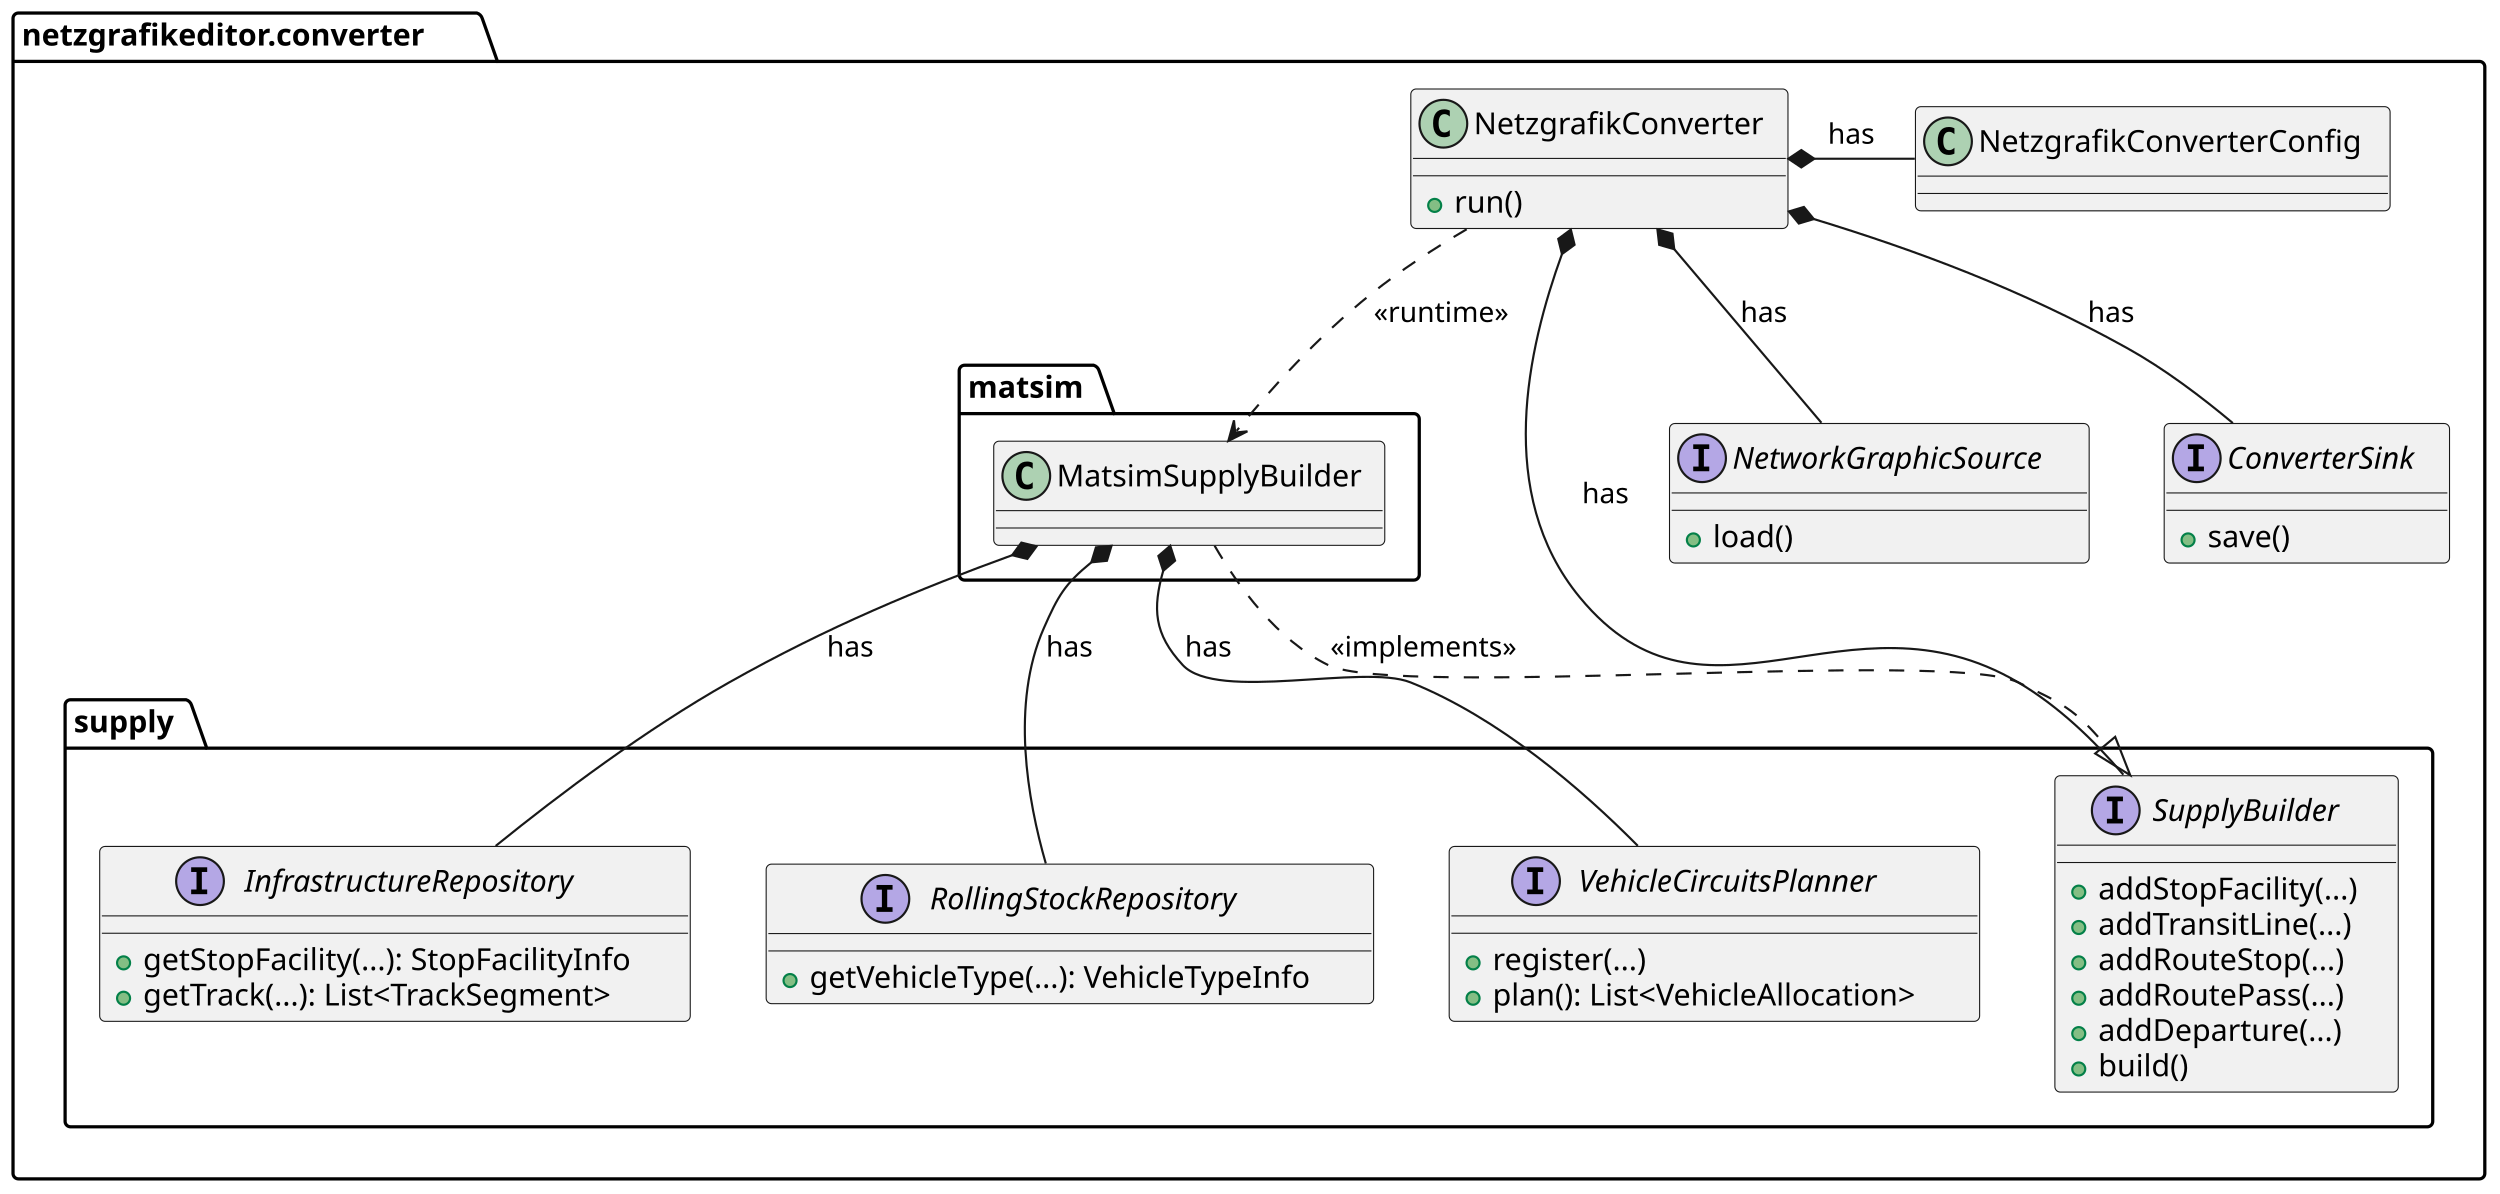
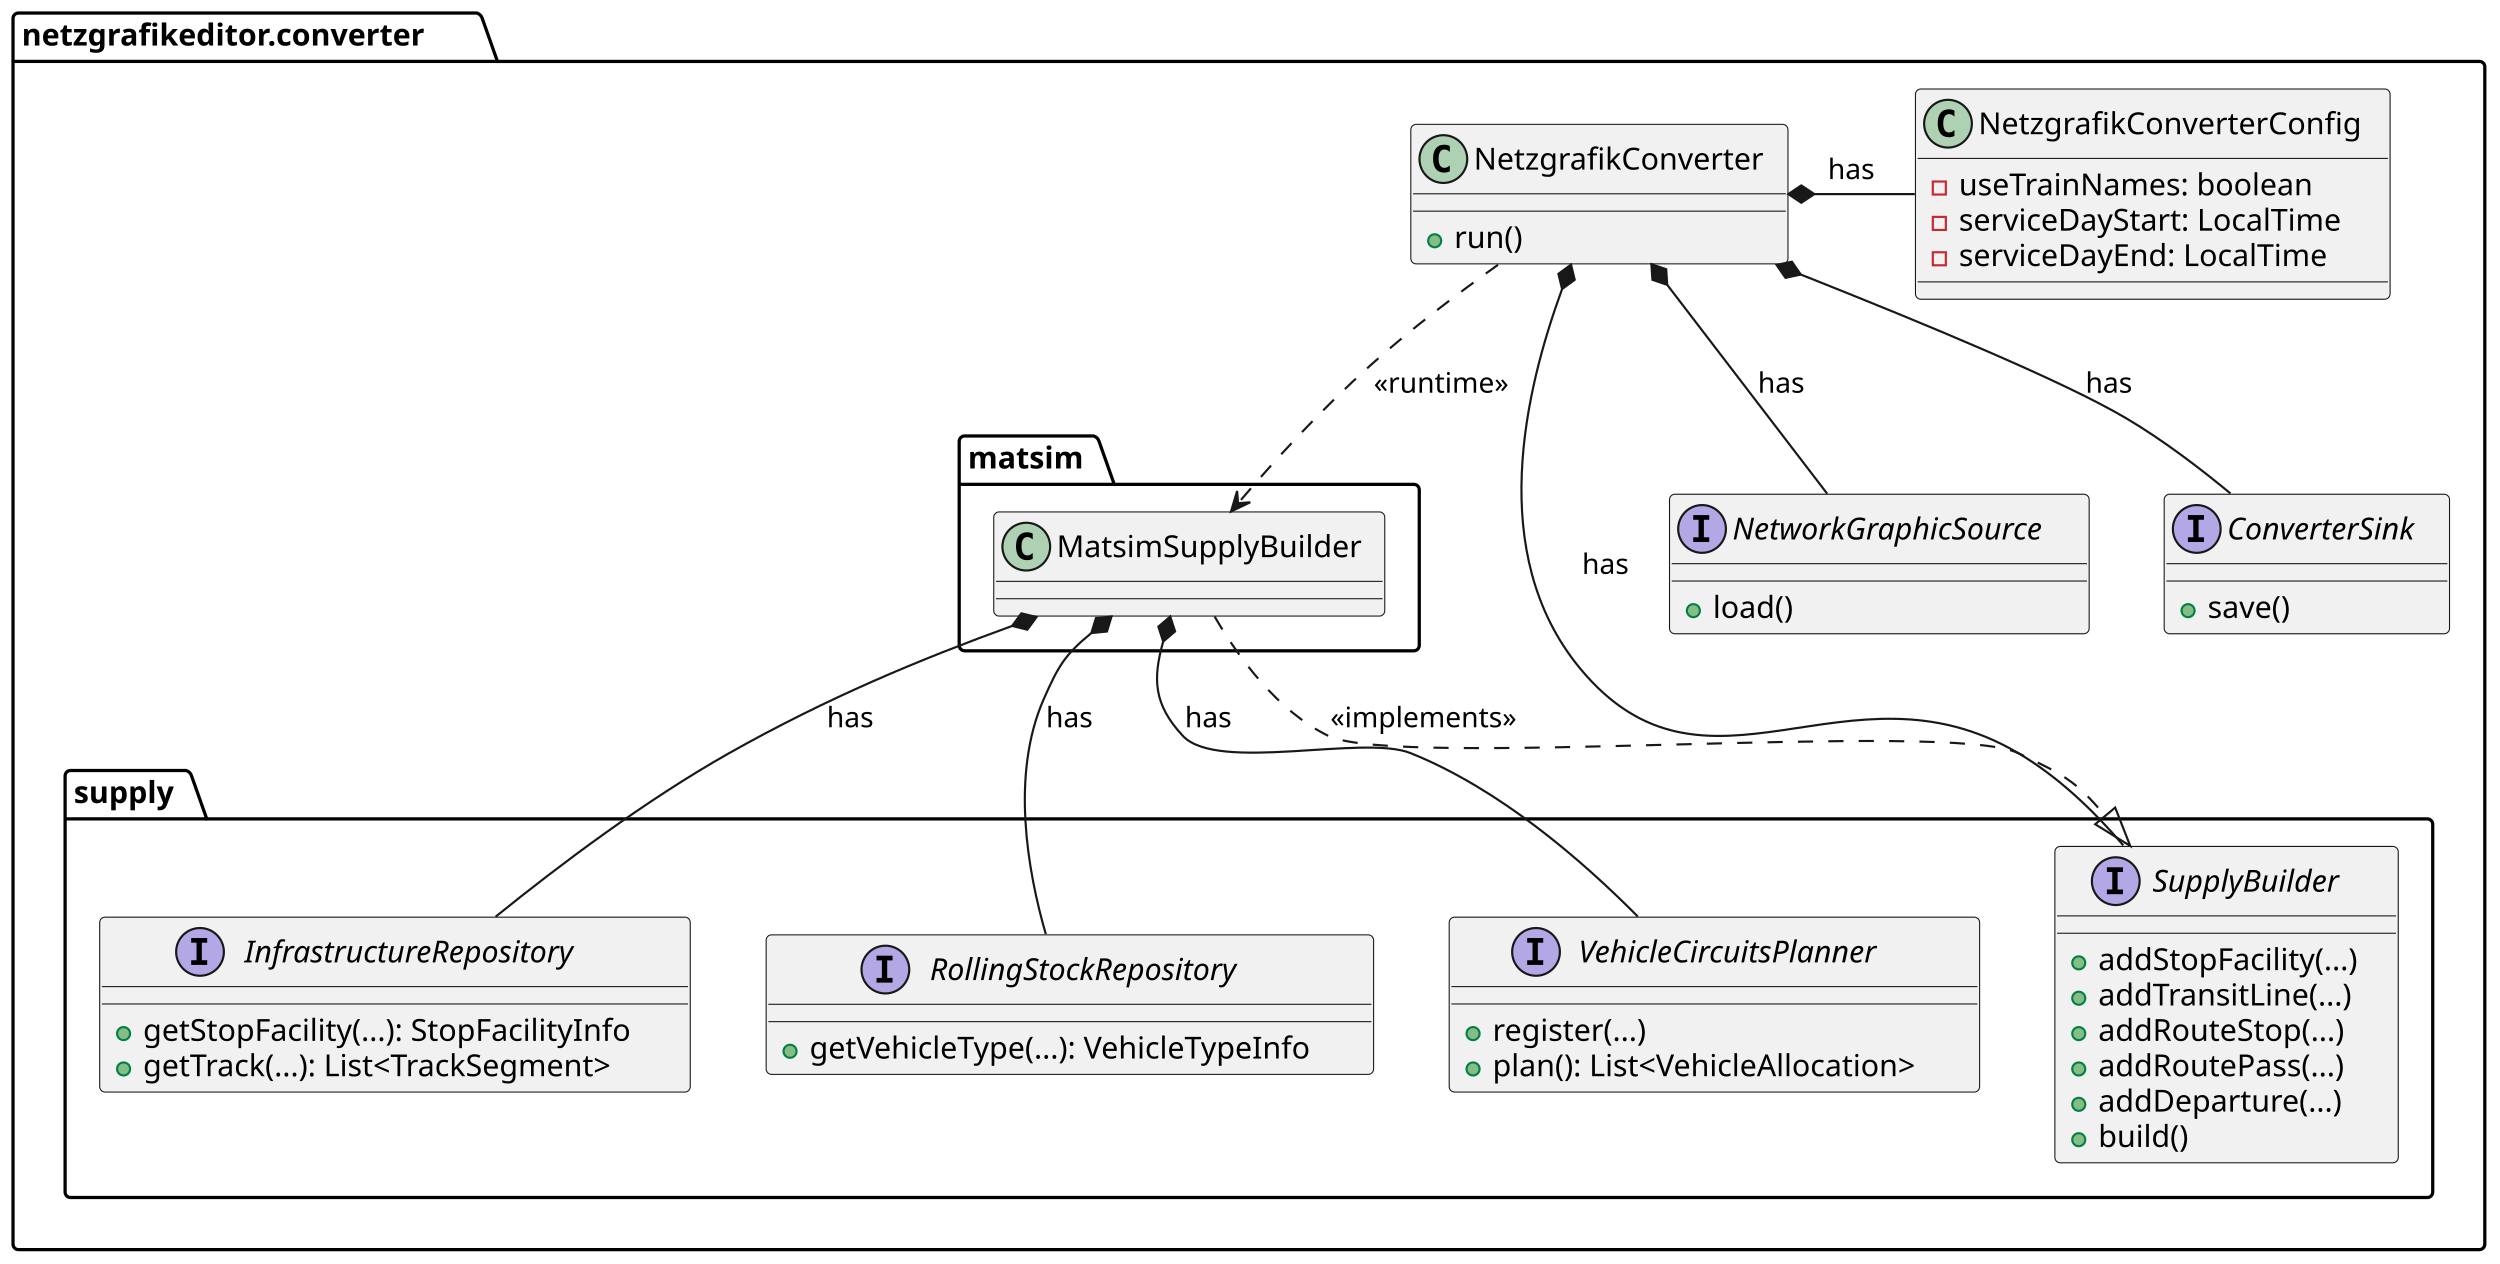
- <svg xmlns="http://www.w3.org/2000/svg" contentStyleType="text/css" height="550px" preserveAspectRatio="none" style="width:1152px;height:550px;background:#FFFFFF;" version="1.1" viewBox="0 0 1152 550" width="1152px" zoomAndPan="magnify">
+ <svg xmlns="http://www.w3.org/2000/svg" contentStyleType="text/css" height="582px" preserveAspectRatio="none" style="width:1152px;height:582px;background:#FFFFFF;" version="1.1" viewBox="0 0 1152 582" width="1152px" zoomAndPan="magnify">
  <defs />
  <g>
    <g id="cluster_netzgrafikeditor.converter">
-       <path d="M8.5,6 L219.726,6 A3.75,3.75 0 0 1 222.226,8.5 L229.226,28.297 L1142.5,28.297 A2.5,2.5 0 0 1 1145,30.797 L1145,540.73 A2.5,2.5 0 0 1 1142.5,543.23 L8.5,543.23 A2.5,2.5 0 0 1 6,540.73 L6,8.5 A2.5,2.5 0 0 1 8.5,6 " fill="none" style="stroke:#000000;stroke-width:1.5;" />
+       <path d="M8.5,6 L219.726,6 A3.75,3.75 0 0 1 222.226,8.5 L229.226,28.297 L1142.5,28.297 A2.5,2.5 0 0 1 1145,30.797 L1145,573.32 A2.5,2.5 0 0 1 1142.5,575.82 L8.5,575.82 A2.5,2.5 0 0 1 6,573.32 L6,8.5 A2.5,2.5 0 0 1 8.5,6 " fill="none" style="stroke:#000000;stroke-width:1.5;" />
      <line style="stroke:#000000;stroke-width:1.5;" x1="6" x2="229.226" y1="28.297" y2="28.297" />
-       <text fill="#000000" font-family="sans-serif" font-size="14" font-weight="bold" lengthAdjust="spacing" textLength="210.226" x="10" y="20.995">netzgrafikeditor.converter
-             </text>
+       <text fill="#000000" font-family="sans-serif" font-size="14" font-weight="bold" lengthAdjust="spacing" textLength="210.226" x="10" y="20.995">netzgrafikeditor.converter</text>
    </g>
    <g id="cluster_supply">
-       <path d="M32.5,322.45 L85.768,322.45 A3.75,3.75 0 0 1 88.268,324.95 L95.268,344.747 L1118.5,344.747 A2.5,2.5 0 0 1 1121,347.247 L1121,516.73 A2.5,2.5 0 0 1 1118.5,519.23 L32.5,519.23 A2.5,2.5 0 0 1 30,516.73 L30,324.95 A2.5,2.5 0 0 1 32.5,322.45 " fill="none" style="stroke:#000000;stroke-width:1.5;" />
-       <line style="stroke:#000000;stroke-width:1.5;" x1="30" x2="95.268" y1="344.747" y2="344.747" />
-       <text fill="#000000" font-family="sans-serif" font-size="14" font-weight="bold" lengthAdjust="spacing" textLength="52.268" x="34" y="337.445">supply
-             </text>
+       <path d="M32.5,355.04 L85.768,355.04 A3.75,3.75 0 0 1 88.268,357.54 L95.268,377.337 L1118.5,377.337 A2.5,2.5 0 0 1 1121,379.837 L1121,549.32 A2.5,2.5 0 0 1 1118.5,551.82 L32.5,551.82 A2.5,2.5 0 0 1 30,549.32 L30,357.54 A2.5,2.5 0 0 1 32.5,355.04 " fill="none" style="stroke:#000000;stroke-width:1.5;" />
+       <line style="stroke:#000000;stroke-width:1.5;" x1="30" x2="95.268" y1="377.337" y2="377.337" />
+       <text fill="#000000" font-family="sans-serif" font-size="14" font-weight="bold" lengthAdjust="spacing" textLength="52.268" x="34" y="370.035">supply</text>
    </g>
    <g id="cluster_matsim">
-       <path d="M444.5,168.3 L503.947,168.3 A3.75,3.75 0 0 1 506.447,170.8 L513.447,190.597 L651.5,190.597 A2.5,2.5 0 0 1 654,193.097 L654,264.8 A2.5,2.5 0 0 1 651.5,267.3 L444.5,267.3 A2.5,2.5 0 0 1 442,264.8 L442,170.8 A2.5,2.5 0 0 1 444.5,168.3 " fill="none" style="stroke:#000000;stroke-width:1.5;" />
-       <line style="stroke:#000000;stroke-width:1.5;" x1="442" x2="513.447" y1="190.597" y2="190.597" />
-       <text fill="#000000" font-family="sans-serif" font-size="14" font-weight="bold" lengthAdjust="spacing" textLength="58.447" x="446" y="183.295">matsim
-             </text>
+       <path d="M444.5,200.89 L503.947,200.89 A3.75,3.75 0 0 1 506.447,203.39 L513.447,223.187 L651.5,223.187 A2.5,2.5 0 0 1 654,225.687 L654,297.39 A2.5,2.5 0 0 1 651.5,299.89 L444.5,299.89 A2.5,2.5 0 0 1 442,297.39 L442,203.39 A2.5,2.5 0 0 1 444.5,200.89 " fill="none" style="stroke:#000000;stroke-width:1.5;" />
+       <line style="stroke:#000000;stroke-width:1.5;" x1="442" x2="513.447" y1="223.187" y2="223.187" />
+       <text fill="#000000" font-family="sans-serif" font-size="14" font-weight="bold" lengthAdjust="spacing" textLength="58.447" x="446" y="215.885">matsim</text>
    </g>
    <g id="elem_NetzgrafikConverter">
-       <rect codeLine="5" fill="#F1F1F1" height="64.297" id="NetzgrafikConverter" rx="2.5" ry="2.5" style="stroke:#181818;stroke-width:0.5;" width="173.798" x="650.1" y="41" />
-       <ellipse cx="665.1" cy="57" fill="#ADD1B2" rx="11" ry="11" style="stroke:#181818;stroke-width:1.0;" />
-       <path d="M668.069,62.641 Q667.491,62.938 666.85,63.078 Q666.209,63.234 665.506,63.234 Q663.006,63.234 661.678,61.594 Q660.366,59.938 660.366,56.812 Q660.366,53.688 661.678,52.031 Q663.006,50.375 665.506,50.375 Q666.209,50.375 666.85,50.531 Q667.506,50.688 668.069,50.984 L668.069,53.703 Q667.444,53.125 666.85,52.859 Q666.256,52.578 665.631,52.578 Q664.288,52.578 663.6,53.656 Q662.913,54.719 662.913,56.812 Q662.913,58.906 663.6,59.984 Q664.288,61.047 665.631,61.047 Q666.256,61.047 666.85,60.781 Q667.444,60.5 668.069,59.922 L668.069,62.641 Z " fill="#000000" />
-       <text fill="#000000" font-family="sans-serif" font-size="14" lengthAdjust="spacing" textLength="141.798" x="679.1" y="61.847">NetzgrafikConverter
-             </text>
-       <line style="stroke:#181818;stroke-width:0.5;" x1="651.1" x2="822.898" y1="73" y2="73" />
-       <line style="stroke:#181818;stroke-width:0.5;" x1="651.1" x2="822.898" y1="81" y2="81" />
-       <ellipse cx="661.1" cy="94.648" fill="#84BE84" rx="3" ry="3" style="stroke:#038048;stroke-width:1.0;" />
-       <text fill="#000000" font-family="sans-serif" font-size="14" lengthAdjust="spacing" textLength="34.426" x="670.1" y="97.995">run()
-             </text>
+       <rect codeLine="5" fill="#F1F1F1" height="64.297" id="NetzgrafikConverter" rx="2.5" ry="2.5" style="stroke:#181818;stroke-width:0.5;" width="173.798" x="650.1" y="57.3" />
+       <ellipse cx="665.1" cy="73.3" fill="#ADD1B2" rx="11" ry="11" style="stroke:#181818;stroke-width:1.0;" />
+       <path d="M668.069,78.941 Q667.491,79.237 666.85,79.378 Q666.209,79.534 665.506,79.534 Q663.006,79.534 661.678,77.894 Q660.366,76.237 660.366,73.112 Q660.366,69.987 661.678,68.331 Q663.006,66.675 665.506,66.675 Q666.209,66.675 666.85,66.831 Q667.506,66.987 668.069,67.284 L668.069,70.003 Q667.444,69.425 666.85,69.159 Q666.256,68.878 665.631,68.878 Q664.288,68.878 663.6,69.956 Q662.913,71.019 662.913,73.112 Q662.913,75.206 663.6,76.284 Q664.288,77.347 665.631,77.347 Q666.256,77.347 666.85,77.081 Q667.444,76.8 668.069,76.222 L668.069,78.941 Z " fill="#000000" />
+       <text fill="#000000" font-family="sans-serif" font-size="14" lengthAdjust="spacing" textLength="141.798" x="679.1" y="78.147">NetzgrafikConverter</text>
+       <line style="stroke:#181818;stroke-width:0.5;" x1="651.1" x2="822.898" y1="89.3" y2="89.3" />
+       <line style="stroke:#181818;stroke-width:0.5;" x1="651.1" x2="822.898" y1="97.3" y2="97.3" />
+       <ellipse cx="661.1" cy="110.948" fill="#84BE84" rx="3" ry="3" style="stroke:#038048;stroke-width:1.0;" />
+       <text fill="#000000" font-family="sans-serif" font-size="14" lengthAdjust="spacing" textLength="34.426" x="670.1" y="114.295">run()</text>
    </g>
    <g id="elem_NetzgrafikConverterConfig">
-       <rect codeLine="9" fill="#F1F1F1" height="48" id="NetzgrafikConverterConfig" rx="2.5" ry="2.5" style="stroke:#181818;stroke-width:0.5;" width="218.717" x="882.64" y="49.15" />
-       <ellipse cx="897.64" cy="65.15" fill="#ADD1B2" rx="11" ry="11" style="stroke:#181818;stroke-width:1.0;" />
-       <path d="M900.609,70.791 Q900.031,71.088 899.39,71.228 Q898.749,71.384 898.046,71.384 Q895.546,71.384 894.218,69.744 Q892.906,68.088 892.906,64.963 Q892.906,61.837 894.218,60.181 Q895.546,58.525 898.046,58.525 Q898.749,58.525 899.39,58.681 Q900.046,58.837 900.609,59.134 L900.609,61.853 Q899.984,61.275 899.39,61.009 Q898.796,60.728 898.171,60.728 Q896.827,60.728 896.14,61.806 Q895.452,62.869 895.452,64.963 Q895.452,67.056 896.14,68.134 Q896.827,69.197 898.171,69.197 Q898.796,69.197 899.39,68.931 Q899.984,68.65 900.609,68.072 L900.609,70.791 Z " fill="#000000" />
-       <text fill="#000000" font-family="sans-serif" font-size="14" lengthAdjust="spacing" textLength="186.717" x="911.64" y="69.997">NetzgrafikConverterConfig
-             </text>
-       <line style="stroke:#181818;stroke-width:0.5;" x1="883.64" x2="1100.357" y1="81.15" y2="81.15" />
-       <line style="stroke:#181818;stroke-width:0.5;" x1="883.64" x2="1100.357" y1="89.15" y2="89.15" />
+       <rect codeLine="9" fill="#F1F1F1" height="96.891" id="NetzgrafikConverterConfig" rx="2.5" ry="2.5" style="stroke:#181818;stroke-width:0.5;" width="218.717" x="882.64" y="41" />
+       <ellipse cx="897.64" cy="57" fill="#ADD1B2" rx="11" ry="11" style="stroke:#181818;stroke-width:1.0;" />
+       <path d="M900.609,62.641 Q900.031,62.938 899.39,63.078 Q898.749,63.234 898.046,63.234 Q895.546,63.234 894.218,61.594 Q892.906,59.938 892.906,56.812 Q892.906,53.688 894.218,52.031 Q895.546,50.375 898.046,50.375 Q898.749,50.375 899.39,50.531 Q900.046,50.688 900.609,50.984 L900.609,53.703 Q899.984,53.125 899.39,52.859 Q898.796,52.578 898.171,52.578 Q896.827,52.578 896.14,53.656 Q895.452,54.719 895.452,56.812 Q895.452,58.906 896.14,59.984 Q896.827,61.047 898.171,61.047 Q898.796,61.047 899.39,60.781 Q899.984,60.5 900.609,59.922 L900.609,62.641 Z " fill="#000000" />
+       <text fill="#000000" font-family="sans-serif" font-size="14" lengthAdjust="spacing" textLength="186.717" x="911.64" y="61.847">NetzgrafikConverterConfig</text>
+       <line style="stroke:#181818;stroke-width:0.5;" x1="883.64" x2="1100.357" y1="73" y2="73" />
+       <rect fill="none" height="6" style="stroke:#C82930;stroke-width:1.0;" width="6" x="890.64" y="83.648" />
+       <text fill="#000000" font-family="sans-serif" font-size="14" lengthAdjust="spacing" textLength="174.166" x="902.64" y="89.995">useTrainNames: boolean</text>
+       <rect fill="none" height="6" style="stroke:#C82930;stroke-width:1.0;" width="6" x="890.64" y="99.945" />
+       <text fill="#000000" font-family="sans-serif" font-size="14" lengthAdjust="spacing" textLength="192.384" x="902.64" y="106.292">serviceDayStart: LocalTime</text>
+       <rect fill="none" height="6" style="stroke:#C82930;stroke-width:1.0;" width="6" x="890.64" y="116.242" />
+       <text fill="#000000" font-family="sans-serif" font-size="14" lengthAdjust="spacing" textLength="184.789" x="902.64" y="122.589">serviceDayEnd: LocalTime</text>
+       <line style="stroke:#181818;stroke-width:0.5;" x1="883.64" x2="1100.357" y1="129.891" y2="129.891" />
    </g>
    <g id="elem_NetworkGraphicSource">
-       <rect codeLine="12" fill="#F1F1F1" height="64.297" id="NetworkGraphicSource" rx="2.5" ry="2.5" style="stroke:#181818;stroke-width:0.5;" width="193.376" x="769.31" y="195.15" />
-       <ellipse cx="784.31" cy="211.15" fill="#B4A7E5" rx="11" ry="11" style="stroke:#181818;stroke-width:1.0;" />
-       <path d="M780.232,206.916 L780.232,204.759 L787.622,204.759 L787.622,206.916 L785.154,206.916 L785.154,214.994 L787.622,214.994 L787.622,217.15 L780.232,217.15 L780.232,214.994 L782.701,214.994 L782.701,206.916 L780.232,206.916 Z " fill="#000000" />
-       <text fill="#000000" font-family="sans-serif" font-size="14" font-style="italic" lengthAdjust="spacing" textLength="161.376" x="798.31" y="215.997">NetworkGraphicSource
-             </text>
-       <line style="stroke:#181818;stroke-width:0.5;" x1="770.31" x2="961.686" y1="227.15" y2="227.15" />
-       <line style="stroke:#181818;stroke-width:0.5;" x1="770.31" x2="961.686" y1="235.15" y2="235.15" />
-       <ellipse cx="780.31" cy="248.798" fill="#84BE84" rx="3" ry="3" style="stroke:#038048;stroke-width:1.0;" />
-       <text fill="#000000" font-family="sans-serif" font-size="14" lengthAdjust="spacing" textLength="40.845" x="789.31" y="252.145">load()
-             </text>
+       <rect codeLine="15" fill="#F1F1F1" height="64.297" id="NetworkGraphicSource" rx="2.5" ry="2.5" style="stroke:#181818;stroke-width:0.5;" width="193.376" x="769.31" y="227.74" />
+       <ellipse cx="784.31" cy="243.74" fill="#B4A7E5" rx="11" ry="11" style="stroke:#181818;stroke-width:1.0;" />
+       <path d="M780.232,239.506 L780.232,237.349 L787.622,237.349 L787.622,239.506 L785.154,239.506 L785.154,247.584 L787.622,247.584 L787.622,249.74 L780.232,249.74 L780.232,247.584 L782.701,247.584 L782.701,239.506 L780.232,239.506 Z " fill="#000000" />
+       <text fill="#000000" font-family="sans-serif" font-size="14" font-style="italic" lengthAdjust="spacing" textLength="161.376" x="798.31" y="248.587">NetworkGraphicSource</text>
+       <line style="stroke:#181818;stroke-width:0.5;" x1="770.31" x2="961.686" y1="259.74" y2="259.74" />
+       <line style="stroke:#181818;stroke-width:0.5;" x1="770.31" x2="961.686" y1="267.74" y2="267.74" />
+       <ellipse cx="780.31" cy="281.388" fill="#84BE84" rx="3" ry="3" style="stroke:#038048;stroke-width:1.0;" />
+       <text fill="#000000" font-family="sans-serif" font-size="14" lengthAdjust="spacing" textLength="40.845" x="789.31" y="284.735">load()</text>
    </g>
    <g id="elem_ConverterSink">
-       <rect codeLine="16" fill="#F1F1F1" height="64.297" id="ConverterSink" rx="2.5" ry="2.5" style="stroke:#181818;stroke-width:0.5;" width="131.483" x="997.26" y="195.15" />
-       <ellipse cx="1012.26" cy="211.15" fill="#B4A7E5" rx="11" ry="11" style="stroke:#181818;stroke-width:1.0;" />
-       <path d="M1008.182,206.916 L1008.182,204.759 L1015.572,204.759 L1015.572,206.916 L1013.104,206.916 L1013.104,214.994 L1015.572,214.994 L1015.572,217.15 L1008.182,217.15 L1008.182,214.994 L1010.651,214.994 L1010.651,206.916 L1008.182,206.916 Z " fill="#000000" />
-       <text fill="#000000" font-family="sans-serif" font-size="14" font-style="italic" lengthAdjust="spacing" textLength="99.483" x="1026.26" y="215.997">ConverterSink
-             </text>
-       <line style="stroke:#181818;stroke-width:0.5;" x1="998.26" x2="1127.743" y1="227.15" y2="227.15" />
-       <line style="stroke:#181818;stroke-width:0.5;" x1="998.26" x2="1127.743" y1="235.15" y2="235.15" />
-       <ellipse cx="1008.26" cy="248.798" fill="#84BE84" rx="3" ry="3" style="stroke:#038048;stroke-width:1.0;" />
-       <text fill="#000000" font-family="sans-serif" font-size="14" lengthAdjust="spacing" textLength="43.695" x="1017.26" y="252.145">save()
-             </text>
+       <rect codeLine="19" fill="#F1F1F1" height="64.297" id="ConverterSink" rx="2.5" ry="2.5" style="stroke:#181818;stroke-width:0.5;" width="131.483" x="997.26" y="227.74" />
+       <ellipse cx="1012.26" cy="243.74" fill="#B4A7E5" rx="11" ry="11" style="stroke:#181818;stroke-width:1.0;" />
+       <path d="M1008.182,239.506 L1008.182,237.349 L1015.572,237.349 L1015.572,239.506 L1013.104,239.506 L1013.104,247.584 L1015.572,247.584 L1015.572,249.74 L1008.182,249.74 L1008.182,247.584 L1010.651,247.584 L1010.651,239.506 L1008.182,239.506 Z " fill="#000000" />
+       <text fill="#000000" font-family="sans-serif" font-size="14" font-style="italic" lengthAdjust="spacing" textLength="99.483" x="1026.26" y="248.587">ConverterSink</text>
+       <line style="stroke:#181818;stroke-width:0.5;" x1="998.26" x2="1127.743" y1="259.74" y2="259.74" />
+       <line style="stroke:#181818;stroke-width:0.5;" x1="998.26" x2="1127.743" y1="267.74" y2="267.74" />
+       <ellipse cx="1008.26" cy="281.388" fill="#84BE84" rx="3" ry="3" style="stroke:#038048;stroke-width:1.0;" />
+       <text fill="#000000" font-family="sans-serif" font-size="14" lengthAdjust="spacing" textLength="43.695" x="1017.26" y="284.735">save()</text>
    </g>
    <g id="elem_SupplyBuilder">
-       <rect codeLine="21" fill="#F1F1F1" height="145.781" id="SupplyBuilder" rx="2.5" ry="2.5" style="stroke:#181818;stroke-width:0.5;" width="158.227" x="946.89" y="357.45" />
-       <ellipse cx="974.943" cy="373.45" fill="#B4A7E5" rx="11" ry="11" style="stroke:#181818;stroke-width:1.0;" />
-       <path d="M970.865,369.216 L970.865,367.059 L978.256,367.059 L978.256,369.216 L975.787,369.216 L975.787,377.294 L978.256,377.294 L978.256,379.45 L970.865,379.45 L970.865,377.294 L973.334,377.294 L973.334,369.216 L970.865,369.216 Z " fill="#000000" />
-       <text fill="#000000" font-family="sans-serif" font-size="14" font-style="italic" lengthAdjust="spacing" textLength="97.221" x="991.844" y="378.297">SupplyBuilder
-             </text>
-       <line style="stroke:#181818;stroke-width:0.5;" x1="947.89" x2="1104.118" y1="389.45" y2="389.45" />
-       <line style="stroke:#181818;stroke-width:0.5;" x1="947.89" x2="1104.118" y1="397.45" y2="397.45" />
-       <ellipse cx="957.89" cy="411.098" fill="#84BE84" rx="3" ry="3" style="stroke:#038048;stroke-width:1.0;" />
-       <text fill="#000000" font-family="sans-serif" font-size="14" lengthAdjust="spacing" textLength="132.227" x="966.89" y="414.445">addStopFacility(...)
-             </text>
-       <ellipse cx="957.89" cy="427.395" fill="#84BE84" rx="3" ry="3" style="stroke:#038048;stroke-width:1.0;" />
-       <text fill="#000000" font-family="sans-serif" font-size="14" lengthAdjust="spacing" textLength="128.235" x="966.89" y="430.742">addTransitLine(...)
-             </text>
-       <ellipse cx="957.89" cy="443.692" fill="#84BE84" rx="3" ry="3" style="stroke:#038048;stroke-width:1.0;" />
-       <text fill="#000000" font-family="sans-serif" font-size="14" lengthAdjust="spacing" textLength="123.724" x="966.89" y="447.039">addRouteStop(...)
-             </text>
-       <ellipse cx="957.89" cy="459.989" fill="#84BE84" rx="3" ry="3" style="stroke:#038048;stroke-width:1.0;" />
-       <text fill="#000000" font-family="sans-serif" font-size="14" lengthAdjust="spacing" textLength="123.505" x="966.89" y="463.336">addRoutePass(...)
-             </text>
-       <ellipse cx="957.89" cy="476.286" fill="#84BE84" rx="3" ry="3" style="stroke:#038048;stroke-width:1.0;" />
-       <text fill="#000000" font-family="sans-serif" font-size="14" lengthAdjust="spacing" textLength="121.974" x="966.89" y="479.633">addDeparture(...)
-             </text>
-       <ellipse cx="957.89" cy="492.583" fill="#84BE84" rx="3" ry="3" style="stroke:#038048;stroke-width:1.0;" />
-       <text fill="#000000" font-family="sans-serif" font-size="14" lengthAdjust="spacing" textLength="45.35" x="966.89" y="495.93">build()
-             </text>
+       <rect codeLine="24" fill="#F1F1F1" height="145.781" id="SupplyBuilder" rx="2.5" ry="2.5" style="stroke:#181818;stroke-width:0.5;" width="158.227" x="946.89" y="390.04" />
+       <ellipse cx="974.943" cy="406.04" fill="#B4A7E5" rx="11" ry="11" style="stroke:#181818;stroke-width:1.0;" />
+       <path d="M970.865,401.806 L970.865,399.649 L978.256,399.649 L978.256,401.806 L975.787,401.806 L975.787,409.884 L978.256,409.884 L978.256,412.04 L970.865,412.04 L970.865,409.884 L973.334,409.884 L973.334,401.806 L970.865,401.806 Z " fill="#000000" />
+       <text fill="#000000" font-family="sans-serif" font-size="14" font-style="italic" lengthAdjust="spacing" textLength="97.221" x="991.844" y="410.887">SupplyBuilder</text>
+       <line style="stroke:#181818;stroke-width:0.5;" x1="947.89" x2="1104.118" y1="422.04" y2="422.04" />
+       <line style="stroke:#181818;stroke-width:0.5;" x1="947.89" x2="1104.118" y1="430.04" y2="430.04" />
+       <ellipse cx="957.89" cy="443.688" fill="#84BE84" rx="3" ry="3" style="stroke:#038048;stroke-width:1.0;" />
+       <text fill="#000000" font-family="sans-serif" font-size="14" lengthAdjust="spacing" textLength="132.227" x="966.89" y="447.035">addStopFacility(...)</text>
+       <ellipse cx="957.89" cy="459.985" fill="#84BE84" rx="3" ry="3" style="stroke:#038048;stroke-width:1.0;" />
+       <text fill="#000000" font-family="sans-serif" font-size="14" lengthAdjust="spacing" textLength="128.235" x="966.89" y="463.332">addTransitLine(...)</text>
+       <ellipse cx="957.89" cy="476.282" fill="#84BE84" rx="3" ry="3" style="stroke:#038048;stroke-width:1.0;" />
+       <text fill="#000000" font-family="sans-serif" font-size="14" lengthAdjust="spacing" textLength="123.724" x="966.89" y="479.629">addRouteStop(...)</text>
+       <ellipse cx="957.89" cy="492.579" fill="#84BE84" rx="3" ry="3" style="stroke:#038048;stroke-width:1.0;" />
+       <text fill="#000000" font-family="sans-serif" font-size="14" lengthAdjust="spacing" textLength="123.505" x="966.89" y="495.926">addRoutePass(...)</text>
+       <ellipse cx="957.89" cy="508.876" fill="#84BE84" rx="3" ry="3" style="stroke:#038048;stroke-width:1.0;" />
+       <text fill="#000000" font-family="sans-serif" font-size="14" lengthAdjust="spacing" textLength="121.974" x="966.89" y="512.223">addDeparture(...)</text>
+       <ellipse cx="957.89" cy="525.173" fill="#84BE84" rx="3" ry="3" style="stroke:#038048;stroke-width:1.0;" />
+       <text fill="#000000" font-family="sans-serif" font-size="14" lengthAdjust="spacing" textLength="45.35" x="966.89" y="528.519">build()</text>
    </g>
    <g id="elem_InfrastructureRepository">
-       <rect codeLine="30" fill="#F1F1F1" height="80.594" id="InfrastructureRepository" rx="2.5" ry="2.5" style="stroke:#181818;stroke-width:0.5;" width="272.128" x="45.94" y="390.04" />
-       <ellipse cx="92.165" cy="406.04" fill="#B4A7E5" rx="11" ry="11" style="stroke:#181818;stroke-width:1.0;" />
-       <path d="M88.087,401.806 L88.087,399.649 L95.477,399.649 L95.477,401.806 L93.008,401.806 L93.008,409.884 L95.477,409.884 L95.477,412.04 L88.087,412.04 L88.087,409.884 L90.555,409.884 L90.555,401.806 L88.087,401.806 Z " fill="#000000" />
-       <text fill="#000000" font-family="sans-serif" font-size="14" font-style="italic" lengthAdjust="spacing" textLength="171.179" x="112.665" y="410.887">InfrastructureRepository
-             </text>
-       <line style="stroke:#181818;stroke-width:0.5;" x1="46.94" x2="317.068" y1="422.04" y2="422.04" />
-       <line style="stroke:#181818;stroke-width:0.5;" x1="46.94" x2="317.068" y1="430.04" y2="430.04" />
-       <ellipse cx="56.94" cy="443.688" fill="#84BE84" rx="3" ry="3" style="stroke:#038048;stroke-width:1.0;" />
-       <text fill="#000000" font-family="sans-serif" font-size="14" lengthAdjust="spacing" textLength="246.128" x="65.94" y="447.035">getStopFacility(...): StopFacilityInfo
-             </text>
-       <ellipse cx="56.94" cy="459.985" fill="#84BE84" rx="3" ry="3" style="stroke:#038048;stroke-width:1.0;" />
-       <text fill="#000000" font-family="sans-serif" font-size="14" lengthAdjust="spacing" textLength="244.747" x="65.94" y="463.332">getTrack(...): List&lt;TrackSegment&gt;
-             </text>
+       <rect codeLine="33" fill="#F1F1F1" height="80.594" id="InfrastructureRepository" rx="2.5" ry="2.5" style="stroke:#181818;stroke-width:0.5;" width="272.128" x="45.94" y="422.63" />
+       <ellipse cx="92.165" cy="438.63" fill="#B4A7E5" rx="11" ry="11" style="stroke:#181818;stroke-width:1.0;" />
+       <path d="M88.087,434.396 L88.087,432.239 L95.477,432.239 L95.477,434.396 L93.008,434.396 L93.008,442.474 L95.477,442.474 L95.477,444.63 L88.087,444.63 L88.087,442.474 L90.555,442.474 L90.555,434.396 L88.087,434.396 Z " fill="#000000" />
+       <text fill="#000000" font-family="sans-serif" font-size="14" font-style="italic" lengthAdjust="spacing" textLength="171.179" x="112.665" y="443.477">InfrastructureRepository</text>
+       <line style="stroke:#181818;stroke-width:0.5;" x1="46.94" x2="317.068" y1="454.63" y2="454.63" />
+       <line style="stroke:#181818;stroke-width:0.5;" x1="46.94" x2="317.068" y1="462.63" y2="462.63" />
+       <ellipse cx="56.94" cy="476.278" fill="#84BE84" rx="3" ry="3" style="stroke:#038048;stroke-width:1.0;" />
+       <text fill="#000000" font-family="sans-serif" font-size="14" lengthAdjust="spacing" textLength="246.128" x="65.94" y="479.625">getStopFacility(...): StopFacilityInfo</text>
+       <ellipse cx="56.94" cy="492.575" fill="#84BE84" rx="3" ry="3" style="stroke:#038048;stroke-width:1.0;" />
+       <text fill="#000000" font-family="sans-serif" font-size="14" lengthAdjust="spacing" textLength="244.747" x="65.94" y="495.922">getTrack(...): List&lt;TrackSegment&gt;</text>
    </g>
    <g id="elem_RollingStockRepository">
-       <rect codeLine="35" fill="#F1F1F1" height="64.297" id="RollingStockRepository" rx="2.5" ry="2.5" style="stroke:#181818;stroke-width:0.5;" width="279.907" x="353.05" y="398.19" />
-       <ellipse cx="407.984" cy="414.19" fill="#B4A7E5" rx="11" ry="11" style="stroke:#181818;stroke-width:1.0;" />
-       <path d="M403.906,409.956 L403.906,407.799 L411.296,407.799 L411.296,409.956 L408.827,409.956 L408.827,418.034 L411.296,418.034 L411.296,420.19 L403.906,420.19 L403.906,418.034 L406.374,418.034 L406.374,409.956 L403.906,409.956 Z " fill="#000000" />
-       <text fill="#000000" font-family="sans-serif" font-size="14" font-style="italic" lengthAdjust="spacing" textLength="161.54" x="428.484" y="419.037">RollingStockRepository
-             </text>
-       <line style="stroke:#181818;stroke-width:0.5;" x1="354.05" x2="631.957" y1="430.19" y2="430.19" />
-       <line style="stroke:#181818;stroke-width:0.5;" x1="354.05" x2="631.957" y1="438.19" y2="438.19" />
-       <ellipse cx="364.05" cy="451.838" fill="#84BE84" rx="3" ry="3" style="stroke:#038048;stroke-width:1.0;" />
-       <text fill="#000000" font-family="sans-serif" font-size="14" lengthAdjust="spacing" textLength="253.907" x="373.05" y="455.185">getVehicleType(...): VehicleTypeInfo
-             </text>
+       <rect codeLine="38" fill="#F1F1F1" height="64.297" id="RollingStockRepository" rx="2.5" ry="2.5" style="stroke:#181818;stroke-width:0.5;" width="279.907" x="353.05" y="430.78" />
+       <ellipse cx="407.984" cy="446.78" fill="#B4A7E5" rx="11" ry="11" style="stroke:#181818;stroke-width:1.0;" />
+       <path d="M403.906,442.546 L403.906,440.389 L411.296,440.389 L411.296,442.546 L408.827,442.546 L408.827,450.624 L411.296,450.624 L411.296,452.78 L403.906,452.78 L403.906,450.624 L406.374,450.624 L406.374,442.546 L403.906,442.546 Z " fill="#000000" />
+       <text fill="#000000" font-family="sans-serif" font-size="14" font-style="italic" lengthAdjust="spacing" textLength="161.54" x="428.484" y="451.627">RollingStockRepository</text>
+       <line style="stroke:#181818;stroke-width:0.5;" x1="354.05" x2="631.957" y1="462.78" y2="462.78" />
+       <line style="stroke:#181818;stroke-width:0.5;" x1="354.05" x2="631.957" y1="470.78" y2="470.78" />
+       <ellipse cx="364.05" cy="484.428" fill="#84BE84" rx="3" ry="3" style="stroke:#038048;stroke-width:1.0;" />
+       <text fill="#000000" font-family="sans-serif" font-size="14" lengthAdjust="spacing" textLength="253.907" x="373.05" y="487.775">getVehicleType(...): VehicleTypeInfo</text>
    </g>
    <g id="elem_VehicleCircuitsPlanner">
-       <rect codeLine="39" fill="#F1F1F1" height="80.594" id="VehicleCircuitsPlanner" rx="2.5" ry="2.5" style="stroke:#181818;stroke-width:0.5;" width="244.422" x="667.79" y="390.04" />
-       <ellipse cx="707.8" cy="406.04" fill="#B4A7E5" rx="11" ry="11" style="stroke:#181818;stroke-width:1.0;" />
-       <path d="M703.722,401.806 L703.722,399.649 L711.113,399.649 L711.113,401.806 L708.644,401.806 L708.644,409.884 L711.113,409.884 L711.113,412.04 L703.722,412.04 L703.722,409.884 L706.191,409.884 L706.191,401.806 L703.722,401.806 Z " fill="#000000" />
-       <text fill="#000000" font-family="sans-serif" font-size="14" font-style="italic" lengthAdjust="spacing" textLength="156.844" x="727.358" y="410.887">VehicleCircuitsPlanner
-             </text>
-       <line style="stroke:#181818;stroke-width:0.5;" x1="668.79" x2="911.212" y1="422.04" y2="422.04" />
-       <line style="stroke:#181818;stroke-width:0.5;" x1="668.79" x2="911.212" y1="430.04" y2="430.04" />
-       <ellipse cx="678.79" cy="443.688" fill="#84BE84" rx="3" ry="3" style="stroke:#038048;stroke-width:1.0;" />
-       <text fill="#000000" font-family="sans-serif" font-size="14" lengthAdjust="spacing" textLength="78.572" x="687.79" y="447.035">register(...)
-             </text>
-       <ellipse cx="678.79" cy="459.985" fill="#84BE84" rx="3" ry="3" style="stroke:#038048;stroke-width:1.0;" />
-       <text fill="#000000" font-family="sans-serif" font-size="14" lengthAdjust="spacing" textLength="218.422" x="687.79" y="463.332">plan(): List&lt;VehicleAllocation&gt;
-             </text>
+       <rect codeLine="42" fill="#F1F1F1" height="80.594" id="VehicleCircuitsPlanner" rx="2.5" ry="2.5" style="stroke:#181818;stroke-width:0.5;" width="244.422" x="667.79" y="422.63" />
+       <ellipse cx="707.8" cy="438.63" fill="#B4A7E5" rx="11" ry="11" style="stroke:#181818;stroke-width:1.0;" />
+       <path d="M703.722,434.396 L703.722,432.239 L711.113,432.239 L711.113,434.396 L708.644,434.396 L708.644,442.474 L711.113,442.474 L711.113,444.63 L703.722,444.63 L703.722,442.474 L706.191,442.474 L706.191,434.396 L703.722,434.396 Z " fill="#000000" />
+       <text fill="#000000" font-family="sans-serif" font-size="14" font-style="italic" lengthAdjust="spacing" textLength="156.844" x="727.358" y="443.477">VehicleCircuitsPlanner</text>
+       <line style="stroke:#181818;stroke-width:0.5;" x1="668.79" x2="911.212" y1="454.63" y2="454.63" />
+       <line style="stroke:#181818;stroke-width:0.5;" x1="668.79" x2="911.212" y1="462.63" y2="462.63" />
+       <ellipse cx="678.79" cy="476.278" fill="#84BE84" rx="3" ry="3" style="stroke:#038048;stroke-width:1.0;" />
+       <text fill="#000000" font-family="sans-serif" font-size="14" lengthAdjust="spacing" textLength="78.572" x="687.79" y="479.625">register(...)</text>
+       <ellipse cx="678.79" cy="492.575" fill="#84BE84" rx="3" ry="3" style="stroke:#038048;stroke-width:1.0;" />
+       <text fill="#000000" font-family="sans-serif" font-size="14" lengthAdjust="spacing" textLength="218.422" x="687.79" y="495.922">plan(): List&lt;VehicleAllocation&gt;</text>
    </g>
    <g id="elem_MatsimSupplyBuilder">
-       <rect codeLine="46" fill="#F1F1F1" height="48" id="MatsimSupplyBuilder" rx="2.5" ry="2.5" style="stroke:#181818;stroke-width:0.5;" width="180.19" x="457.91" y="203.3" />
-       <ellipse cx="472.91" cy="219.3" fill="#ADD1B2" rx="11" ry="11" style="stroke:#181818;stroke-width:1.0;" />
-       <path d="M475.879,224.941 Q475.301,225.238 474.66,225.378 Q474.019,225.534 473.316,225.534 Q470.816,225.534 469.488,223.894 Q468.176,222.238 468.176,219.113 Q468.176,215.988 469.488,214.331 Q470.816,212.675 473.316,212.675 Q474.019,212.675 474.66,212.831 Q475.316,212.988 475.879,213.284 L475.879,216.003 Q475.254,215.425 474.66,215.159 Q474.066,214.878 473.441,214.878 Q472.098,214.878 471.41,215.956 Q470.723,217.019 470.723,219.113 Q470.723,221.206 471.41,222.284 Q472.098,223.347 473.441,223.347 Q474.066,223.347 474.66,223.081 Q475.254,222.8 475.879,222.222 L475.879,224.941 Z " fill="#000000" />
-       <text fill="#000000" font-family="sans-serif" font-size="14" lengthAdjust="spacing" textLength="148.19" x="486.91" y="224.147">MatsimSupplyBuilder
-             </text>
-       <line style="stroke:#181818;stroke-width:0.5;" x1="458.91" x2="637.1" y1="235.3" y2="235.3" />
-       <line style="stroke:#181818;stroke-width:0.5;" x1="458.91" x2="637.1" y1="243.3" y2="243.3" />
+       <rect codeLine="49" fill="#F1F1F1" height="48" id="MatsimSupplyBuilder" rx="2.5" ry="2.5" style="stroke:#181818;stroke-width:0.5;" width="180.19" x="457.91" y="235.89" />
+       <ellipse cx="472.91" cy="251.89" fill="#ADD1B2" rx="11" ry="11" style="stroke:#181818;stroke-width:1.0;" />
+       <path d="M475.879,257.531 Q475.301,257.827 474.66,257.968 Q474.019,258.124 473.316,258.124 Q470.816,258.124 469.488,256.484 Q468.176,254.827 468.176,251.702 Q468.176,248.577 469.488,246.921 Q470.816,245.265 473.316,245.265 Q474.019,245.265 474.66,245.421 Q475.316,245.577 475.879,245.874 L475.879,248.593 Q475.254,248.015 474.66,247.749 Q474.066,247.468 473.441,247.468 Q472.098,247.468 471.41,248.546 Q470.723,249.609 470.723,251.702 Q470.723,253.796 471.41,254.874 Q472.098,255.937 473.441,255.937 Q474.066,255.937 474.66,255.671 Q475.254,255.39 475.879,254.812 L475.879,257.531 Z " fill="#000000" />
+       <text fill="#000000" font-family="sans-serif" font-size="14" lengthAdjust="spacing" textLength="148.19" x="486.91" y="256.737">MatsimSupplyBuilder</text>
+       <line style="stroke:#181818;stroke-width:0.5;" x1="458.91" x2="637.1" y1="267.89" y2="267.89" />
+       <line style="stroke:#181818;stroke-width:0.5;" x1="458.91" x2="637.1" y1="275.89" y2="275.89" />
    </g>
    <g id="link_NetzgrafikConverter_NetzgrafikConverterConfig">
-       <path codeLine="51" d="M836.04,73.15 C854.8,73.15 862.86,73.15 882.35,73.15 " fill="none" id="NetzgrafikConverter-backto-NetzgrafikConverterConfig" style="stroke:#181818;stroke-width:1.0;" />
-       <polygon fill="#181818" points="824.04,73.15,830.04,77.15,836.04,73.15,830.04,69.15,824.04,73.15" style="stroke:#181818;stroke-width:1.0;" />
-       <text fill="#000000" font-family="sans-serif" font-size="13" lengthAdjust="spacing" textLength="22.979" x="842.27" y="66.217">has
-             </text>
+       <path codeLine="54" d="M836.04,89.44 C854.8,89.44 862.86,89.44 882.35,89.44 " fill="none" id="NetzgrafikConverter-backto-NetzgrafikConverterConfig" style="stroke:#181818;stroke-width:1.0;" />
+       <polygon fill="#181818" points="824.04,89.44,830.04,93.44,836.04,89.44,830.04,85.44,824.04,89.44" style="stroke:#181818;stroke-width:1.0;" />
+       <text fill="#000000" font-family="sans-serif" font-size="13" lengthAdjust="spacing" textLength="22.979" x="842.27" y="82.507">has</text>
    </g>
    <g id="link_NetzgrafikConverter_NetworkGraphicSource">
-       <path codeLine="52" d="M771.491,114.832 C793.631,140.942 817.18,168.71 839.31,194.82 " fill="none" id="NetzgrafikConverter-backto-NetworkGraphicSource" style="stroke:#181818;stroke-width:1.0;" />
-       <polygon fill="#181818" points="763.73,105.68,764.56,112.843,771.491,114.832,770.661,107.669,763.73,105.68" style="stroke:#181818;stroke-width:1.0;" />
-       <text fill="#000000" font-family="sans-serif" font-size="13" lengthAdjust="spacing" textLength="22.979" x="802" y="148.367">has
-             </text>
+       <path codeLine="55" d="M768.257,131.257 C791.357,161.417 818.82,197.28 841.95,227.48 " fill="none" id="NetzgrafikConverter-backto-NetworkGraphicSource" style="stroke:#181818;stroke-width:1.0;" />
+       <polygon fill="#181818" points="760.96,121.73,761.433,128.926,768.257,131.257,767.784,124.061,760.96,121.73" style="stroke:#181818;stroke-width:1.0;" />
+       <text fill="#000000" font-family="sans-serif" font-size="13" lengthAdjust="spacing" textLength="22.979" x="810" y="180.957">has</text>
    </g>
    <g id="link_NetzgrafikConverter_SupplyBuilder">
-       <path codeLine="53" d="M719.755,117.073 C704.025,160.523 688.52,227.43 728,275.3 C786.19,345.85 851.24,267.98 930,314.45 C948.24,325.21 964.6,340.77 978.43,356.97 " fill="none" id="NetzgrafikConverter-backto-SupplyBuilder" style="stroke:#181818;stroke-width:1.0;" />
-       <polygon fill="#181818" points="723.84,105.79,718.037,110.07,719.755,117.073,725.559,112.793,723.84,105.79" style="stroke:#181818;stroke-width:1.0;" />
-       <text fill="#000000" font-family="sans-serif" font-size="13" lengthAdjust="spacing" textLength="22.979" x="729" y="231.867">has
-             </text>
+       <path codeLine="56" d="M719.814,133.192 C702.884,179.552 684.49,255.13 728,307.89 C786.19,378.44 851.24,300.57 930,347.04 C948.24,357.8 964.6,373.36 978.43,389.56 " fill="none" id="NetzgrafikConverter-backto-SupplyBuilder" style="stroke:#181818;stroke-width:1.0;" />
+       <polygon fill="#181818" points="723.93,121.92,718.115,126.184,719.814,133.192,725.629,128.928,723.93,121.92" style="stroke:#181818;stroke-width:1.0;" />
+       <text fill="#000000" font-family="sans-serif" font-size="13" lengthAdjust="spacing" textLength="22.979" x="729" y="264.457">has</text>
    </g>
    <g id="link_NetzgrafikConverter_ConverterSink">
-       <path codeLine="54" d="M835.806,100.937 C883.456,115.497 931.07,133.17 980,160.3 C997.23,169.85 1014.55,182.95 1028.89,194.96 " fill="none" id="NetzgrafikConverter-backto-ConverterSink" style="stroke:#181818;stroke-width:1.0;" />
-       <polygon fill="#181818" points="824.33,97.43,828.899,103.009,835.806,100.937,831.237,95.358,824.33,97.43" style="stroke:#181818;stroke-width:1.0;" />
-       <text fill="#000000" font-family="sans-serif" font-size="13" lengthAdjust="spacing" textLength="22.979" x="962" y="148.367">has
-             </text>
+       <path codeLine="57" d="M829.795,126.512 C888.695,149.862 951.5,175.99 980,192.89 C996.63,202.75 1013.58,215.63 1027.79,227.38 " fill="none" id="NetzgrafikConverter-backto-ConverterSink" style="stroke:#181818;stroke-width:1.0;" />
+       <polygon fill="#181818" points="818.64,122.09,822.744,128.02,829.795,126.512,825.692,120.583,818.64,122.09" style="stroke:#181818;stroke-width:1.0;" />
+       <text fill="#000000" font-family="sans-serif" font-size="13" lengthAdjust="spacing" textLength="22.979" x="961" y="180.957">has</text>
    </g>
    <g id="link_NetzgrafikConverter_MatsimSupplyBuilder">
-       <path codeLine="55" d="M675.84,105.65 C660.92,114.43 645.41,124.54 632,135.3 C606.68,155.62 585.808,178.985 569.817,198.545 " fill="none" id="NetzgrafikConverter-to-MatsimSupplyBuilder" style="stroke:#181818;stroke-width:1.0;stroke-dasharray:7.0,7.0;" />
-       <polygon fill="#181818" points="566.02,203.19,574.813,198.754,569.185,199.319,568.619,193.69,566.02,203.19" style="stroke:#181818;stroke-width:1.0;" />
-       <text fill="#000000" font-family="sans-serif" font-size="13" lengthAdjust="spacing" textLength="67.101" x="633" y="148.367">«runtime»
-             </text>
+       <path codeLine="58" d="M690.31,121.99 C671.56,135.39 650.14,151.64 632,167.89 C608.14,189.26 587.501,212.021 571.151,231.131 " fill="none" id="NetzgrafikConverter-to-MatsimSupplyBuilder" style="stroke:#181818;stroke-width:1.0;stroke-dasharray:7.0,7.0;" />
+       <polygon fill="#181818" points="567.25,235.69,576.14,231.452,570.5,231.891,570.062,226.251,567.25,235.69" style="stroke:#181818;stroke-width:1.0;" />
+       <text fill="#000000" font-family="sans-serif" font-size="13" lengthAdjust="spacing" textLength="67.101" x="633" y="180.957">«runtime»</text>
    </g>
    <g id="link_MatsimSupplyBuilder_SupplyBuilder">
-       <path codeLine="57" d="M559.68,251.46 C570.46,270.05 588.37,294.89 612,306.45 C643.75,321.98 898.17,299.08 930,314.45 C950.01,324.11 955.84,326.317 970.07,343.377 " fill="none" id="MatsimSupplyBuilder-to-SupplyBuilder" style="stroke:#181818;stroke-width:1.0;stroke-dasharray:7.0,7.0;" />
-       <polygon fill="none" points="981.6,357.2,974.678,339.534,965.463,347.221,981.6,357.2" style="stroke:#181818;stroke-width:1.0;" />
-       <text fill="#000000" font-family="sans-serif" font-size="13" lengthAdjust="spacing" textLength="92.815" x="613" y="302.517">«implements»
-             </text>
+       <path codeLine="60" d="M559.68,284.05 C570.46,302.64 588.37,327.48 612,339.04 C643.75,354.57 898.17,331.67 930,347.04 C950.01,356.7 955.84,358.907 970.07,375.967 " fill="none" id="MatsimSupplyBuilder-to-SupplyBuilder" style="stroke:#181818;stroke-width:1.0;stroke-dasharray:7.0,7.0;" />
+       <polygon fill="none" points="981.6,389.79,974.678,372.124,965.463,379.811,981.6,389.79" style="stroke:#181818;stroke-width:1.0;" />
+       <text fill="#000000" font-family="sans-serif" font-size="13" lengthAdjust="spacing" textLength="92.815" x="613" y="335.107">«implements»</text>
    </g>
    <g id="link_MatsimSupplyBuilder_InfrastructureRepository">
-       <path codeLine="58" d="M466.379,255.842 C424.089,271.182 381.16,288.98 336,314.45 C297.65,336.08 257.9,365.95 228.4,389.81 " fill="none" id="MatsimSupplyBuilder-backto-InfrastructureRepository" style="stroke:#181818;stroke-width:1.0;" />
-       <polygon fill="#181818" points="477.66,251.75,470.656,250.036,466.379,255.842,473.384,257.556,477.66,251.75" style="stroke:#181818;stroke-width:1.0;" />
-       <text fill="#000000" font-family="sans-serif" font-size="13" lengthAdjust="spacing" textLength="22.979" x="381" y="302.517">has
-             </text>
+       <path codeLine="61" d="M466.379,288.432 C424.089,303.772 381.16,321.57 336,347.04 C297.65,368.67 257.9,398.54 228.4,422.4 " fill="none" id="MatsimSupplyBuilder-backto-InfrastructureRepository" style="stroke:#181818;stroke-width:1.0;" />
+       <polygon fill="#181818" points="477.66,284.34,470.656,282.626,466.379,288.432,473.384,290.146,477.66,284.34" style="stroke:#181818;stroke-width:1.0;" />
+       <text fill="#000000" font-family="sans-serif" font-size="13" lengthAdjust="spacing" textLength="22.979" x="381" y="335.107">has</text>
    </g>
    <g id="link_MatsimSupplyBuilder_RollingStockRepository">
-       <path codeLine="59" d="M502.893,259.119 C490.623,269.159 487.61,274.46 481,289.45 C465.65,324.24 473.46,368.58 481.91,397.9 " fill="none" id="MatsimSupplyBuilder-backto-RollingStockRepository" style="stroke:#181818;stroke-width:1.0;" />
-       <polygon fill="#181818" points="512.18,251.52,505.003,252.224,502.893,259.119,510.07,258.415,512.18,251.52" style="stroke:#181818;stroke-width:1.0;" />
-       <text fill="#000000" font-family="sans-serif" font-size="13" lengthAdjust="spacing" textLength="22.979" x="482" y="302.517">has
-             </text>
+       <path codeLine="62" d="M502.893,291.709 C490.623,301.749 487.61,307.05 481,322.04 C465.65,356.83 473.46,401.17 481.91,430.49 " fill="none" id="MatsimSupplyBuilder-backto-RollingStockRepository" style="stroke:#181818;stroke-width:1.0;" />
+       <polygon fill="#181818" points="512.18,284.11,505.003,284.814,502.893,291.709,510.07,291.005,512.18,284.11" style="stroke:#181818;stroke-width:1.0;" />
+       <text fill="#000000" font-family="sans-serif" font-size="13" lengthAdjust="spacing" textLength="22.979" x="482" y="335.107">has</text>
    </g>
    <g id="link_MatsimSupplyBuilder_VehicleCircuitsPlanner">
-       <path codeLine="60" d="M535.998,263.041 C531.108,280.411 531.62,292.01 545,306.45 C560.91,323.61 628.28,305.73 650,314.45 C690.71,330.78 728.62,363.43 754.7,389.76 " fill="none" id="MatsimSupplyBuilder-backto-VehicleCircuitsPlanner" style="stroke:#181818;stroke-width:1.0;" />
-       <polygon fill="#181818" points="539.25,251.49,533.774,256.182,535.998,263.041,541.474,258.349,539.25,251.49" style="stroke:#181818;stroke-width:1.0;" />
-       <text fill="#000000" font-family="sans-serif" font-size="13" lengthAdjust="spacing" textLength="22.979" x="546" y="302.517">has
-             </text>
+       <path codeLine="63" d="M535.998,295.631 C531.108,313.001 531.62,324.6 545,339.04 C560.91,356.2 628.28,338.32 650,347.04 C690.71,363.37 728.62,396.02 754.7,422.35 " fill="none" id="MatsimSupplyBuilder-backto-VehicleCircuitsPlanner" style="stroke:#181818;stroke-width:1.0;" />
+       <polygon fill="#181818" points="539.25,284.08,533.774,288.772,535.998,295.631,541.474,290.939,539.25,284.08" style="stroke:#181818;stroke-width:1.0;" />
+       <text fill="#000000" font-family="sans-serif" font-size="13" lengthAdjust="spacing" textLength="22.979" x="546" y="335.107">has</text>
    </g>
  </g>
</svg>
